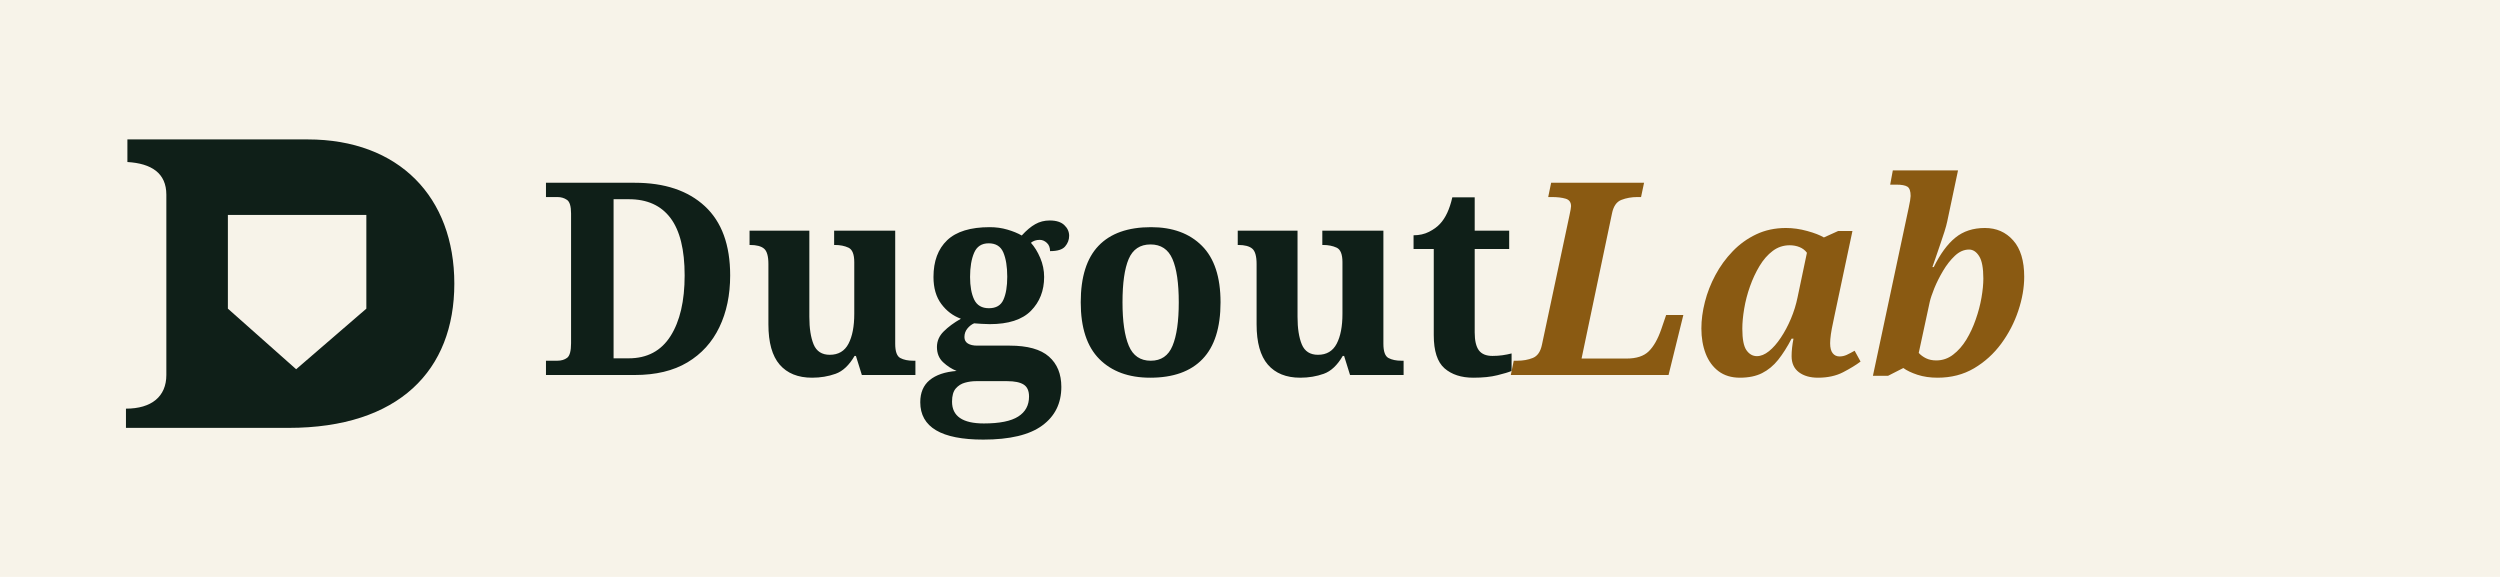
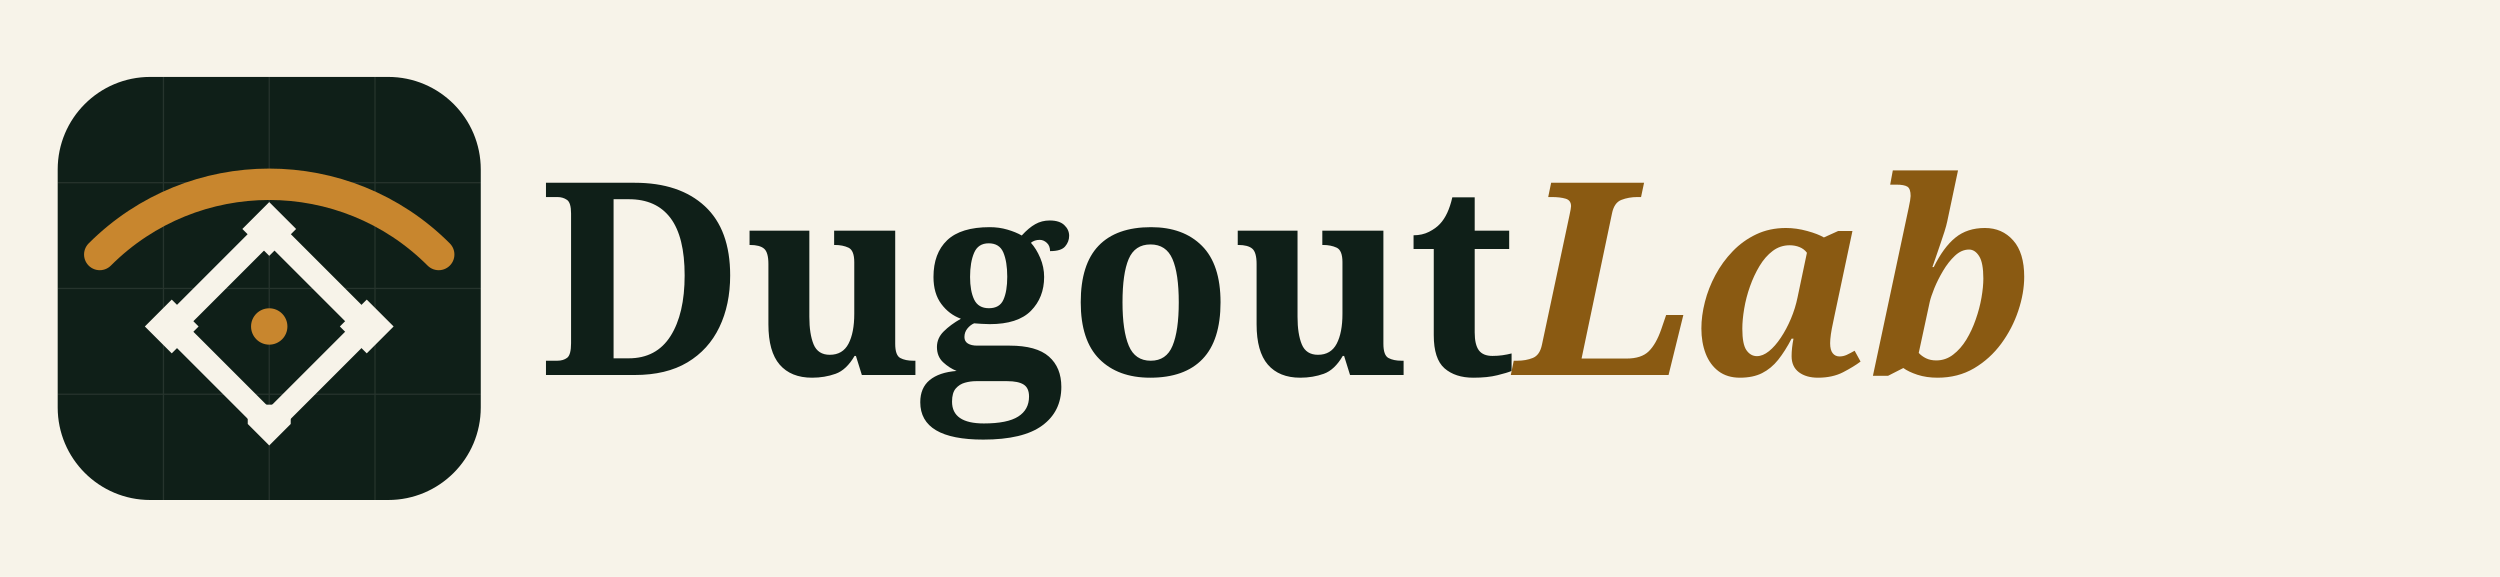
<svg xmlns="http://www.w3.org/2000/svg" viewBox="0 0 520 120" role="img" aria-label="DugoutLab">
  <rect width="520" height="120" fill="#F7F3E9" />
-   <g transform="translate(10 10)">
-     <path fill="#0F1F18" fill-rule="evenodd" d="M16.5 19H54c19 0 30.5 12 30.5 30S73 79 50 79H16.2v-4c5.3 0 8.4-2.5 8.4-7V30.5c0-4.5-3.1-6.5-8.1-6.8z M37.4 34.7h28.8v19.5L51.6 66.8 37.4 54.2z" />
+   <g transform="translate(12 16) scale(0.171875)">
+     <rect width="512" height="512" rx="112" fill="#0F1F18" />
+     <clipPath id="lr">
+       <rect width="512" height="512" rx="112" />
+     </clipPath>
+     <g clip-path="url(#lr)">
+       <g stroke="#F7F3E9" stroke-width="1.5" opacity="0.1">
+         <path d="M128 0V512M0 128H512" />
+         <path d="M256 0V512M0 256H512" />
+         <path d="M384 0V512M0 384H512" />
+       </g>
+     </g>
+     <path d="M50.9 214.9 A290 290 0 0 1 461.1 214.9" fill="none" stroke="#C8862E" stroke-width="38" stroke-linecap="round" />
+     <path d="M256.0 420.0 L374.0 302.0 L256.0 184.0 L138.0 302.0 Z" fill="none" stroke="#F7F3E9" stroke-width="28" stroke-linejoin="round" />
+     <circle cx="256" cy="302" r="22" fill="#C8862E" />
+     <rect x="351.0" y="279.0" width="46" height="46" transform="rotate(45 374.0 302.0)" fill="#F7F3E9" />
+     <rect x="233.0" y="161.0" width="46" height="46" transform="rotate(45 256.0 184.0)" fill="#F7F3E9" />
+     <rect x="115.0" y="279.0" width="46" height="46" transform="rotate(45 138.0 302.0)" fill="#F7F3E9" />
+     <path d="M230 396.6 H282 V420 L256 446 L230 420 Z" fill="#F7F3E9" />
  </g>
  <text x="112" y="78" font-family="'Playfair Display', Georgia, serif" font-size="56" font-weight="700" fill="#0F1F18" letter-spacing="-0.5">Dugout<tspan fill="#8a5a12" font-style="italic" font-weight="600">Lab</tspan>
  </text>
</svg>
